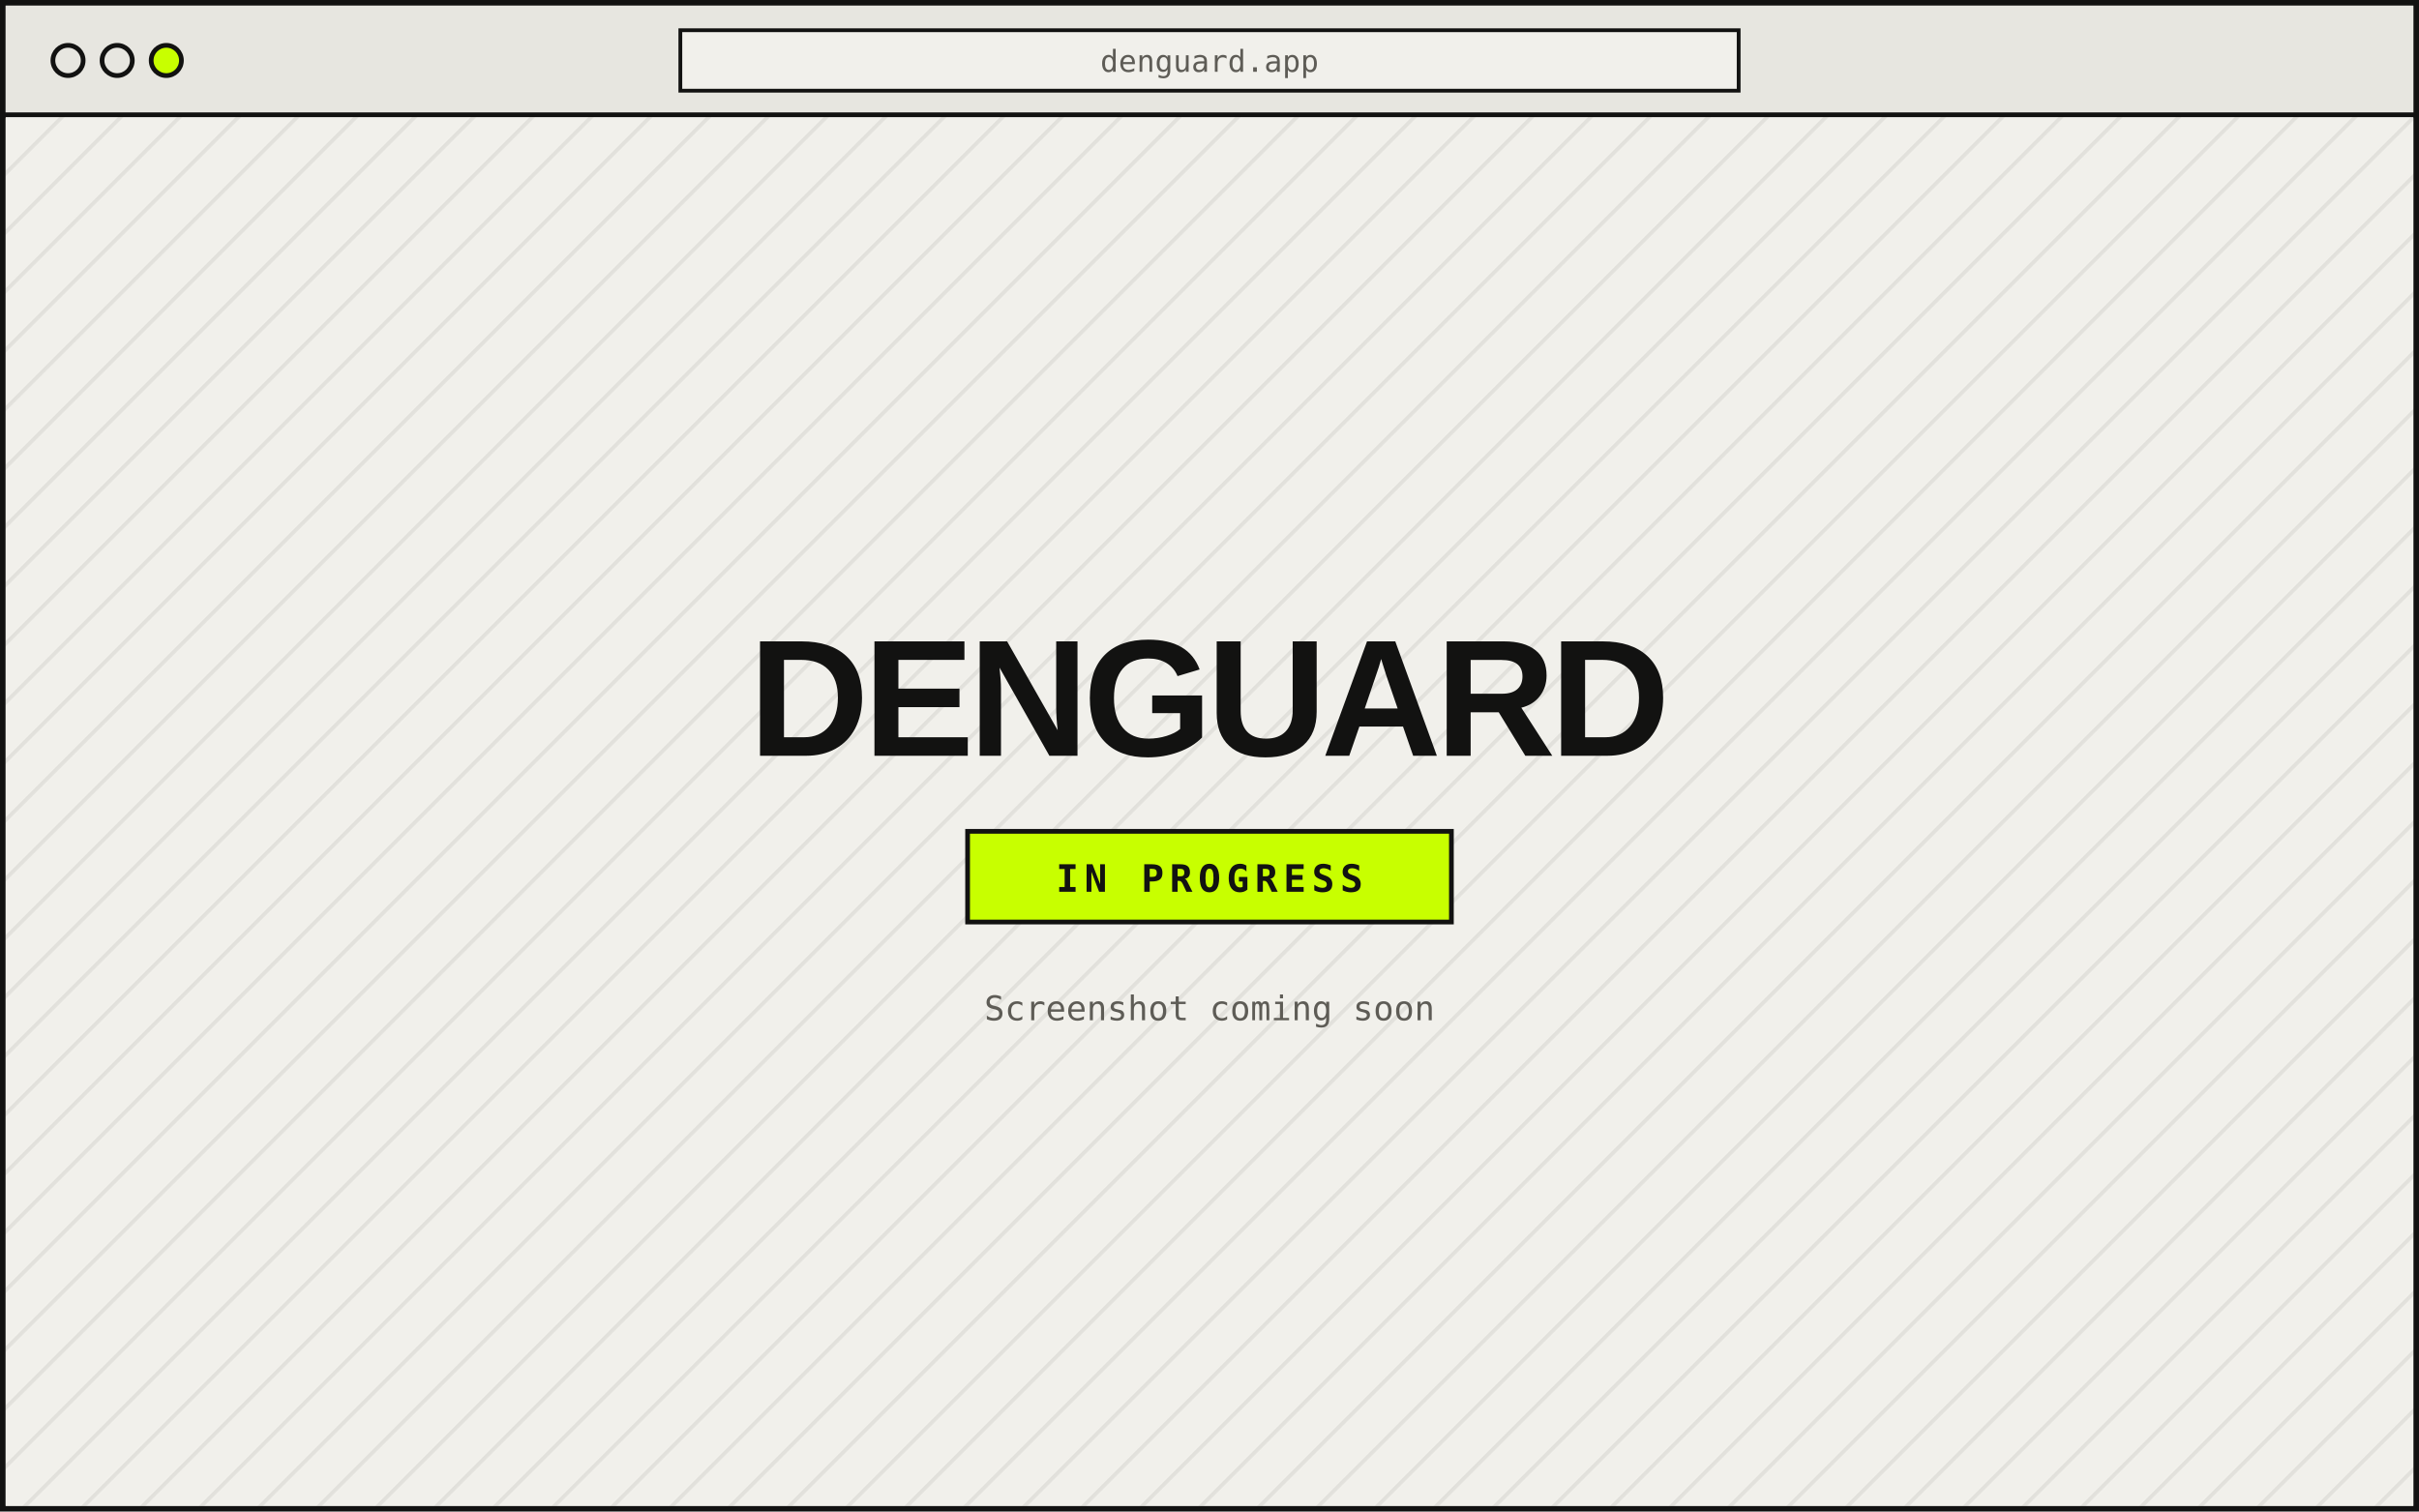
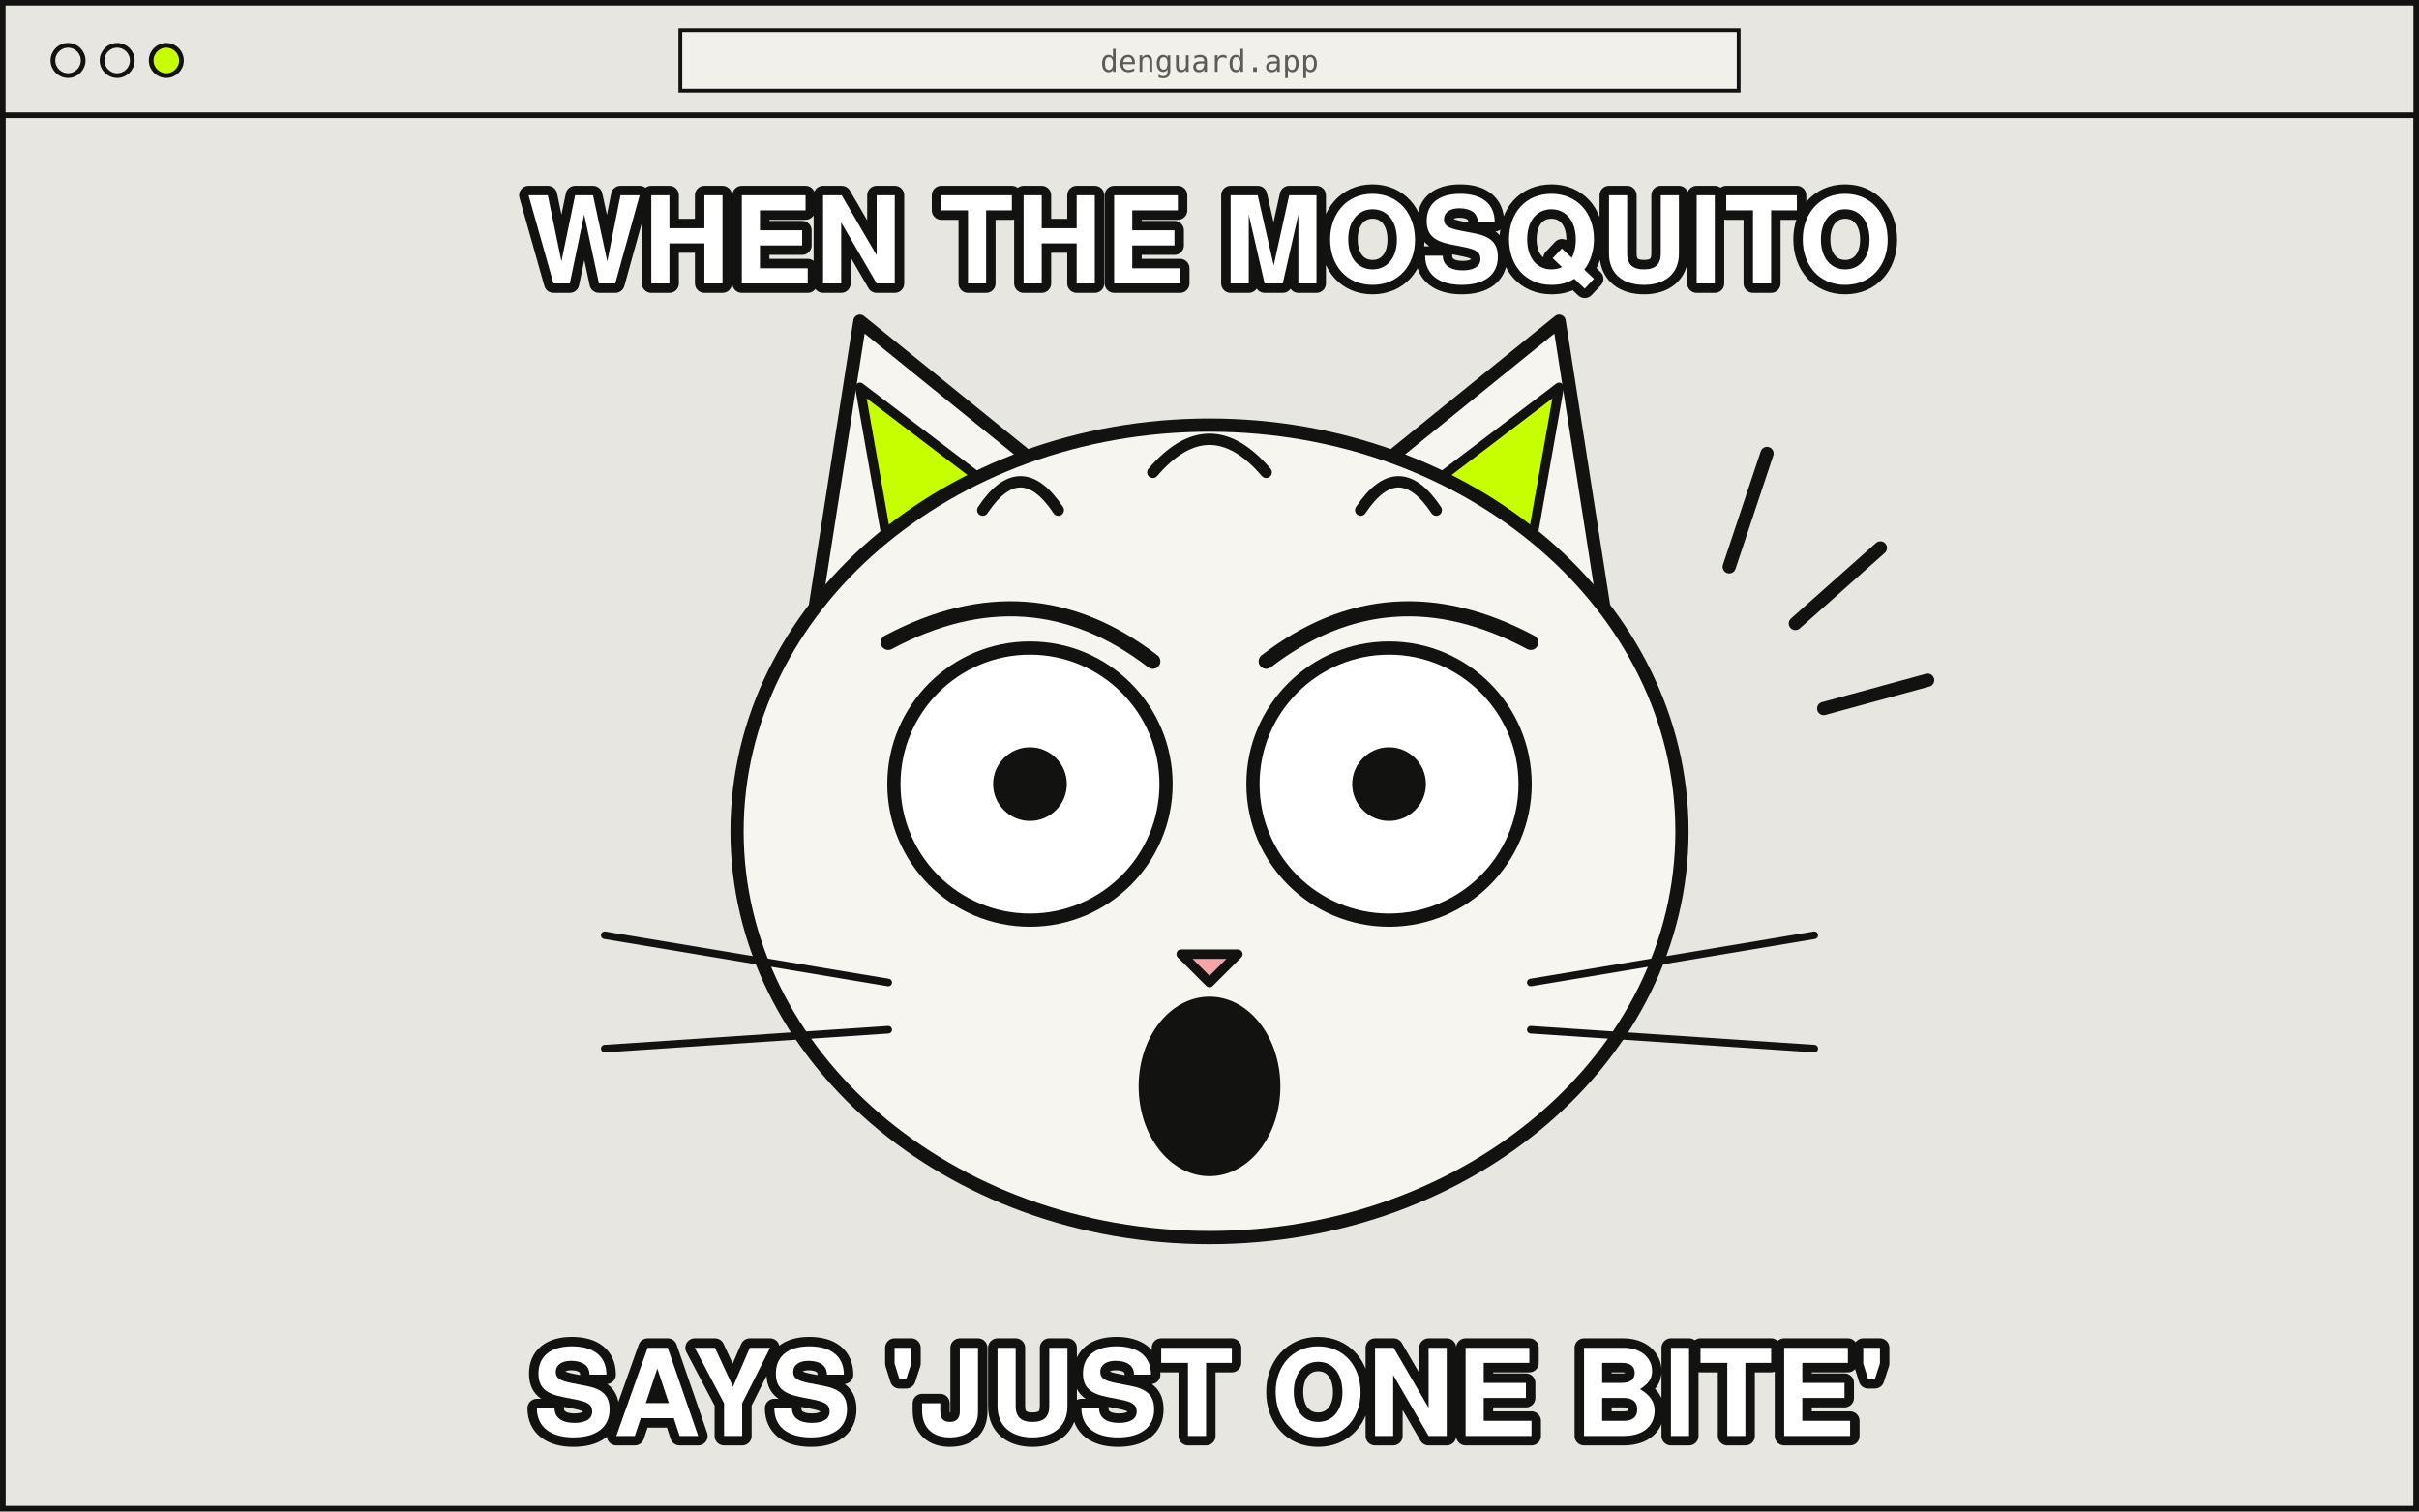
<svg xmlns="http://www.w3.org/2000/svg" viewBox="0 0 1280 800" width="1280" height="800">
-   <defs>
-     <pattern id="h" width="22" height="22" patternUnits="userSpaceOnUse" patternTransform="rotate(45)">
-       <rect width="22" height="22" fill="#F1F0EB" />
-       <rect width="2" height="22" fill="#121211" opacity="0.07" />
-     </pattern>
-   </defs>
-   <rect x="1.5" y="1.5" width="1277" height="797" fill="#F1F0EB" stroke="#121211" stroke-width="3" />
+   <rect x="1.5" y="1.5" width="1277" height="797" fill="#E7E6E0" stroke="#121211" stroke-width="3" />
  <rect x="3" y="3" width="1274" height="58" fill="#E7E6E0" />
  <line x1="0" y1="61" x2="1280" y2="61" stroke="#121211" stroke-width="3" />
  <circle cx="36" cy="32" r="8" fill="none" stroke="#121211" stroke-width="2.5" />
  <circle cx="62" cy="32" r="8" fill="none" stroke="#121211" stroke-width="2.5" />
  <circle cx="88" cy="32" r="8" fill="#C8FF00" stroke="#121211" stroke-width="2.5" />
  <rect x="360" y="16" width="560" height="32" fill="#F1F0EB" stroke="#121211" stroke-width="2" />
  <text x="640" y="38" text-anchor="middle" font-family="Menlo, Consolas, monospace" font-size="16" fill="#5E5C56">denguard.app</text>
-   <rect x="3" y="62" width="1274" height="735" fill="url(#h)" />
-   <text x="640" y="400" text-anchor="middle" font-family="Helvetica Neue, Arial, sans-serif" font-weight="900" font-size="88" letter-spacing="-3" fill="#121211">DENGUARD</text>
-   <rect x="512" y="440" width="256" height="48" fill="#C8FF00" stroke="#121211" stroke-width="2.5" />
-   <text x="640" y="472" text-anchor="middle" font-family="Menlo, Consolas, monospace" font-weight="700" font-size="20" letter-spacing="3" fill="#121211">IN PROGRESS</text>
-   <text x="640" y="540" text-anchor="middle" font-family="Menlo, Consolas, monospace" font-size="18" fill="#5E5C56">Screenshot coming soon</text>
+   <g stroke="#121211" stroke-width="7" stroke-linecap="round" stroke-linejoin="round" transform="translate(0 0)">
+     <path d="M430 330 L455 170 L560 255 Z" fill="#F7F5EF" />
+     <path d="M455 205 L470 290 L530 262 Z" fill="#C8FF00" stroke-width="5" />
+     <path d="M850 330 L825 170 L720 255 Z" fill="#F7F5EF" />
+     <path d="M825 205 L810 290 L750 262 Z" fill="#C8FF00" stroke-width="5" />
+     <ellipse cx="640" cy="440" rx="250" ry="215" fill="#F7F5EF" />
+     <path d="M520 270 q20 -30 40 0 M610 250 q30 -35 60 0 M720 270 q20 -30 40 0" fill="none" stroke-width="6" />
+     <circle cx="545" cy="415" r="72" fill="#FFFFFF" />
+     <circle cx="735" cy="415" r="72" fill="#FFFFFF" />
+     <circle cx="545" cy="415" r="16" fill="#121211" />
+     <circle cx="735" cy="415" r="16" fill="#121211" />
+     <path d="M470 340 q75 -40 140 10 M670 350 q65 -50 140 -10" fill="none" stroke-width="8" />
+     <path d="M625 505 l15 15 l15 -15 z" fill="#F4A6A6" stroke-width="5" />
+     <ellipse cx="640" cy="575" rx="34" ry="44" fill="#121211" />
+     <path d="M470 520 l-150 -25 M470 545 l-150 10 M810 520 l150 -25 M810 545 l150 10" stroke-width="4" />
+     <path d="M915 300 l20 -60 M950 330 l45 -40 M965 375 l55 -15" stroke-width="7" />
+   </g>
+   <text x="640" y="150" text-anchor="middle" font-family="Impact, 'Anton', 'Arial Black', 'Helvetica Neue', sans-serif" font-weight="900" font-size="64" letter-spacing="1" fill="#FFFFFF" stroke="#121211" stroke-width="10" stroke-linejoin="round" paint-order="stroke">WHEN THE MOSQUITO</text>
+   <text x="640" y="760" text-anchor="middle" font-family="Impact, 'Anton', 'Arial Black', 'Helvetica Neue', sans-serif" font-weight="900" font-size="64" letter-spacing="1" fill="#FFFFFF" stroke="#121211" stroke-width="10" stroke-linejoin="round" paint-order="stroke">SAYS 'JUST ONE BITE'</text>
</svg>
